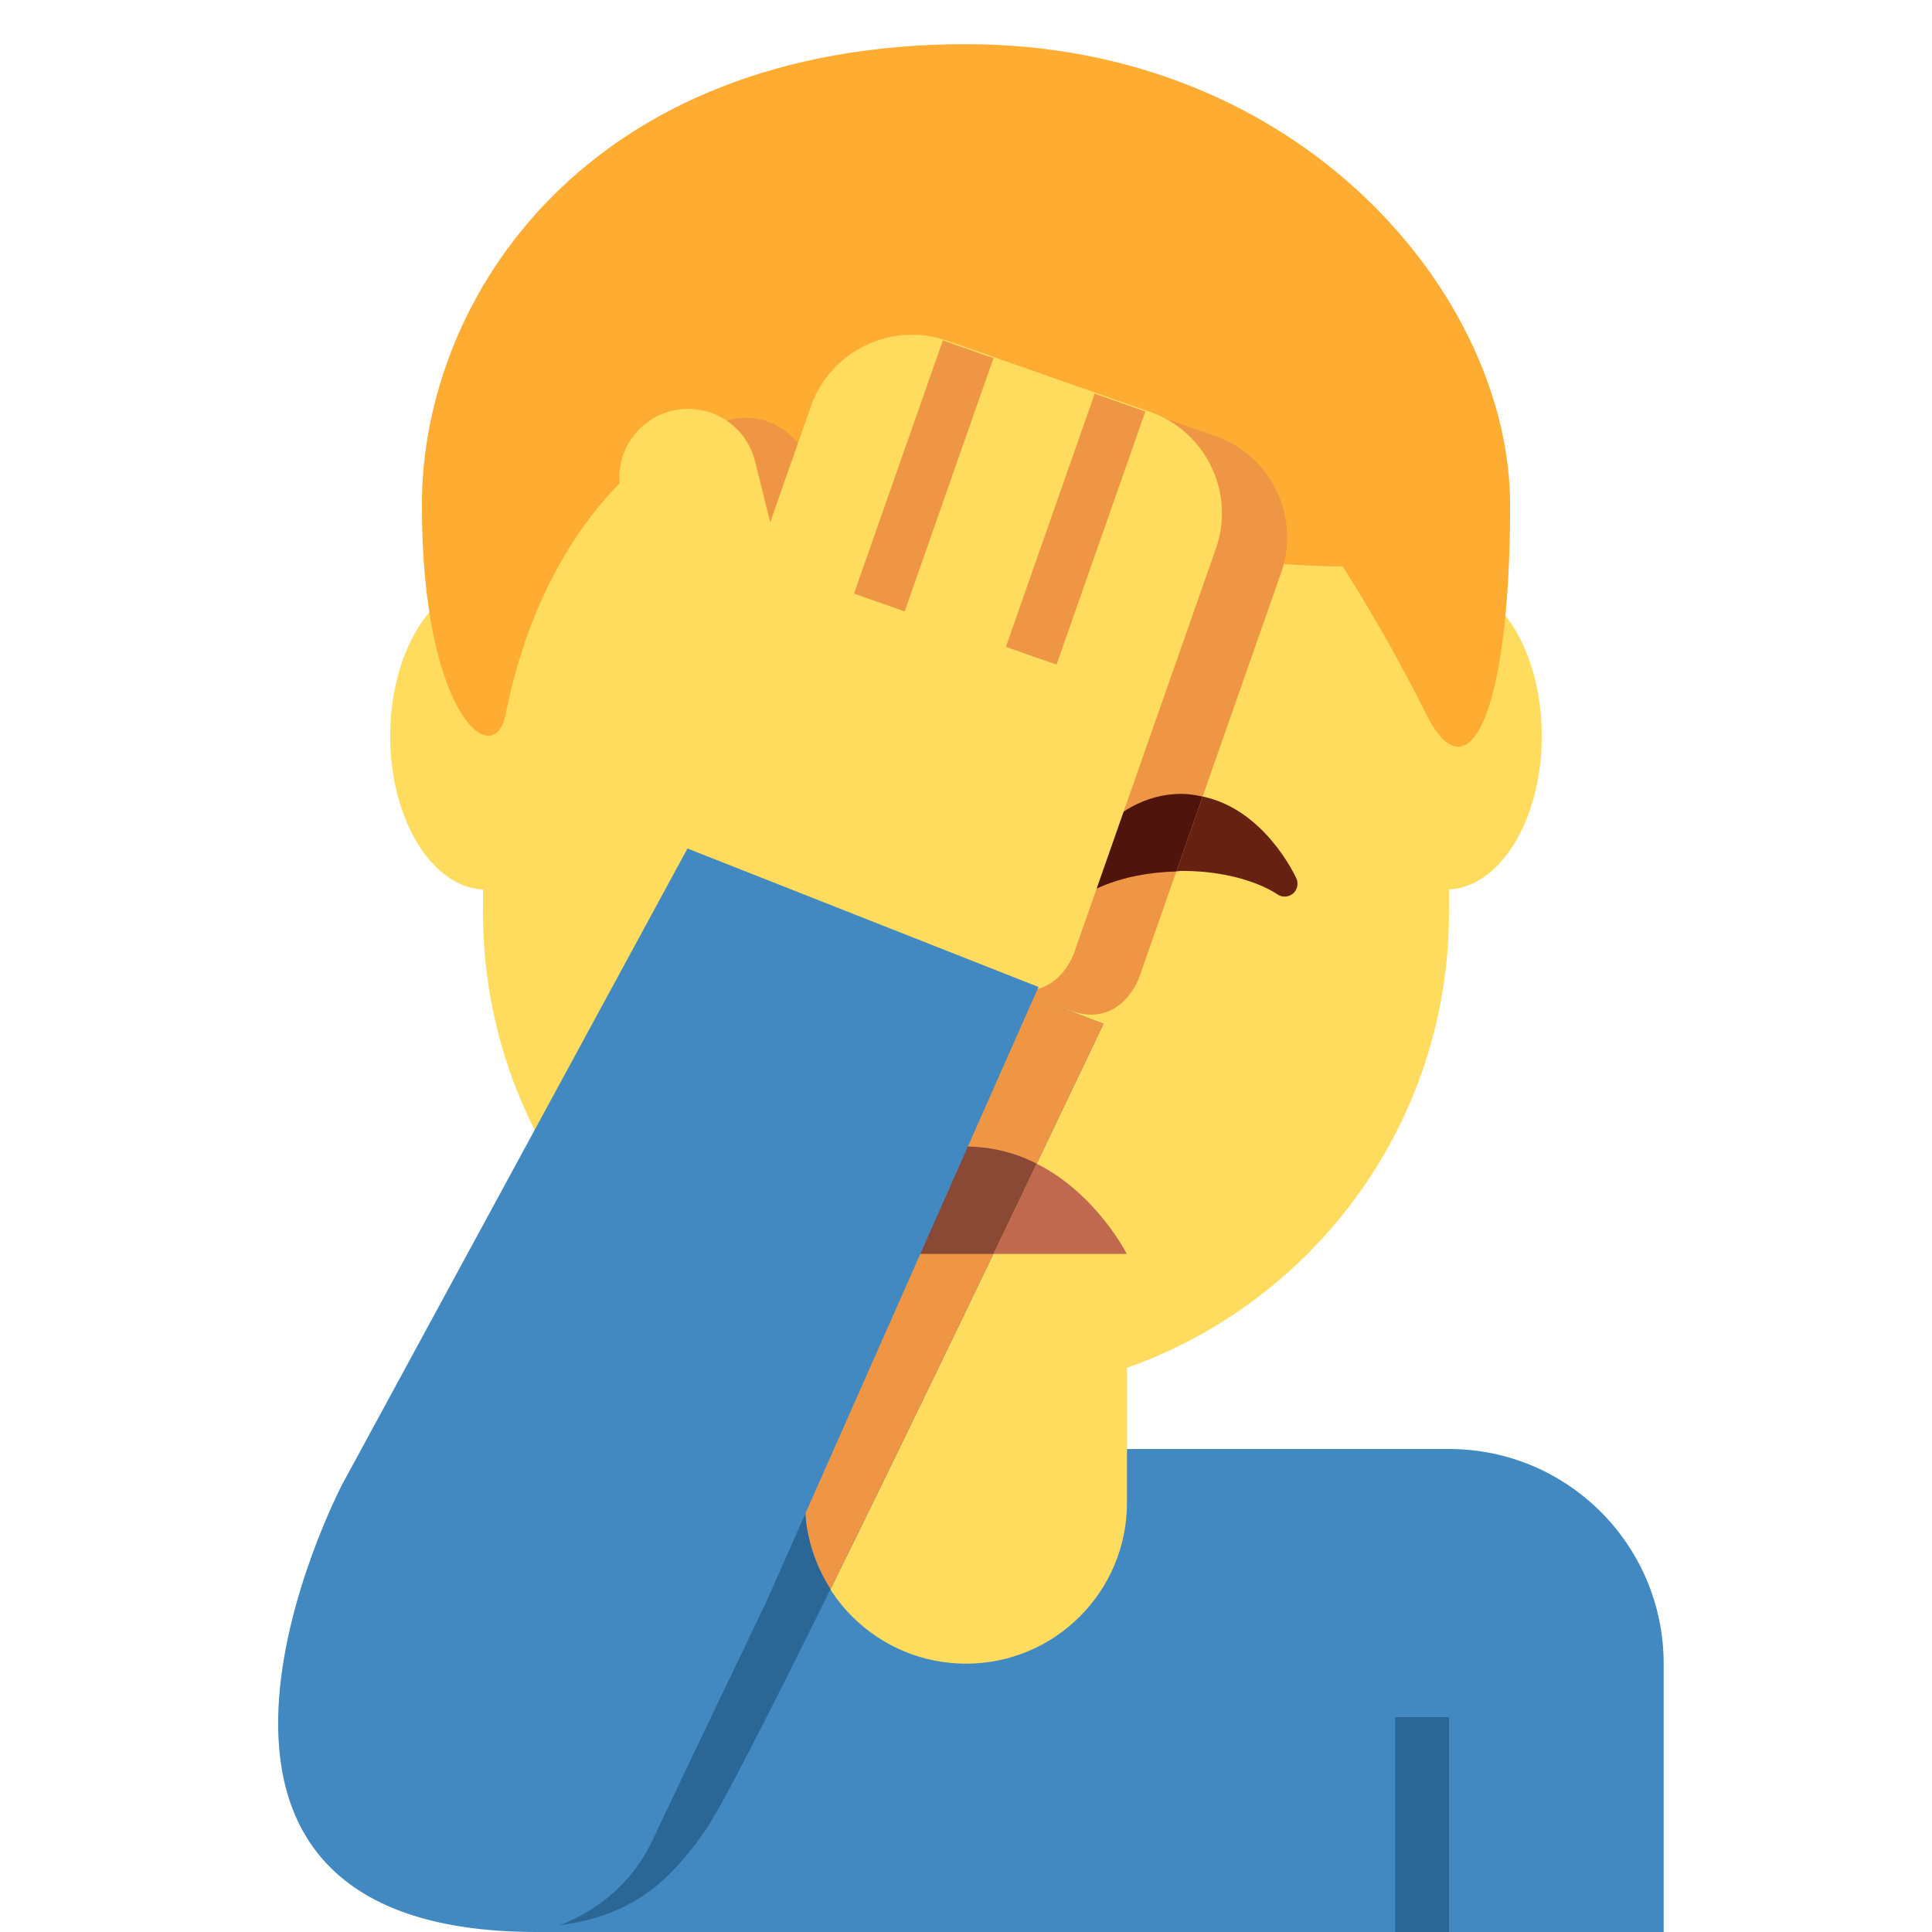
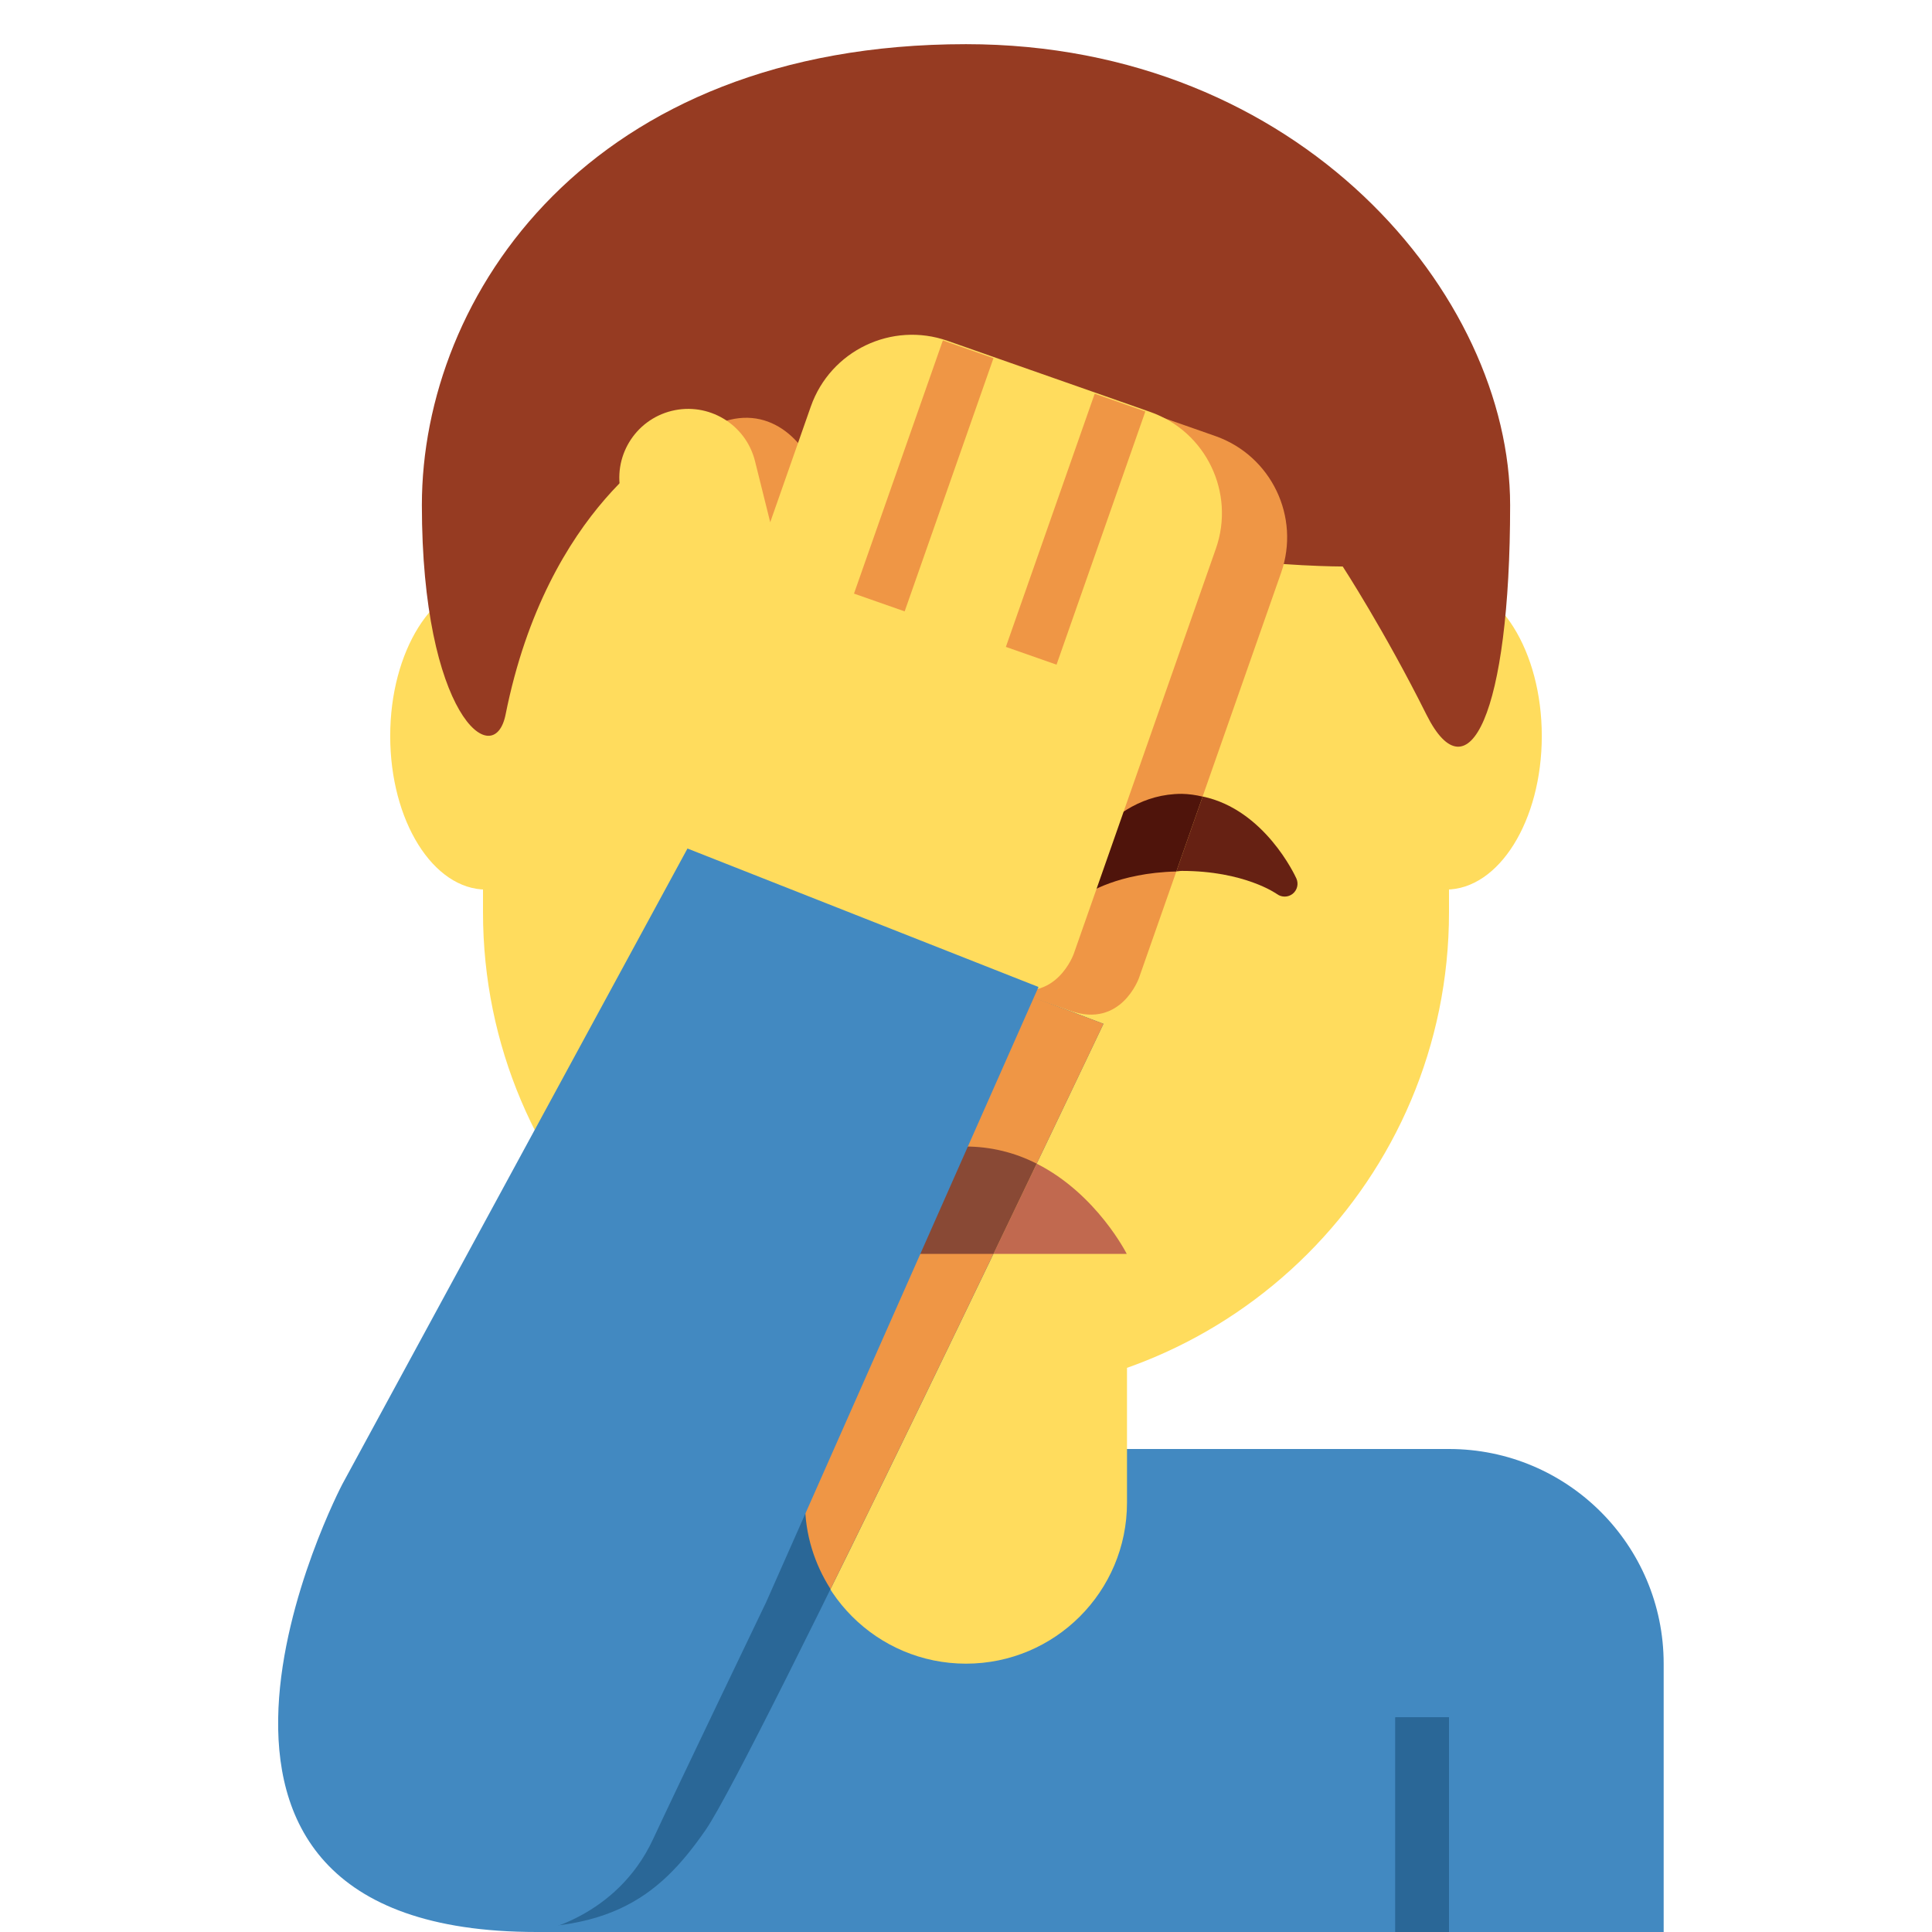
<svg xmlns="http://www.w3.org/2000/svg" width="1em" height="1em" viewBox="0 0 36 36">
  <path fill="#4289c1" d="M27 27H10v9h21v-5a4 4 0 0 0-4-4" />
  <path fill="#2a6797" d="M26 32h1v4h-1z" />
  <path fill="#ffdc5d" d="M9 5.938V17c0 4.971 4.029 9 9 9s9-4.029 9-9V6.25z" />
  <path fill="#c1694f" d="M19 19.5h-2a.5.5 0 0 1 0-1h2a.5.5 0 0 1 0 1" />
  <path fill="#ffdc5d" d="M10.847 13.715c0 1.58-.8 2.861-1.788 2.861s-1.788-1.281-1.788-2.861c0-1.58.801-2.861 1.788-2.861s1.788 1.281 1.788 2.861m17.882 0c0 1.58-.8 2.861-1.788 2.861s-1.788-1.281-1.788-2.861c0-1.58.8-2.861 1.788-2.861s1.788 1.281 1.788 2.861" />
-   <path fill="#ffac33" d="M18 .823c-7.019 0-10.139 4.684-10.139 8.588c0 3.903 1.343 4.986 1.56 3.903c.78-3.903 3.12-5.101 3.12-5.101c4.68 3.904 3.9.781 3.9.781c4.679 4.684 2.34 0 2.34 0c1.56 1.562 6.239 1.562 6.239 1.562s.78 1.198 1.559 2.759c.78 1.562 1.56 0 1.56-3.903c0-3.905-3.9-8.589-10.139-8.589" />
+   <path fill="#963b22" d="M18 .823c-7.019 0-10.139 4.684-10.139 8.588c0 3.903 1.343 4.986 1.56 3.903c.78-3.903 3.12-5.101 3.12-5.101c4.68 3.904 3.9.781 3.9.781c4.679 4.684 2.34 0 2.34 0c1.56 1.562 6.239 1.562 6.239 1.562s.78 1.198 1.559 2.759c.78 1.562 1.56 0 1.56-3.903c0-3.905-3.9-8.589-10.139-8.589" />
  <path fill="#ffdc5d" d="M15 24v4a3 3 0 1 0 6 0v-4z" />
  <path fill="#2a6797" d="m18.734 18.386l1.827.691s-6.529 13.746-7.413 15.022c-.884 1.276-1.87 2.055-4.57 1.76zM26 32h1v4h-1z" />
  <path fill="#ef9645" d="M13.513 7.846c.945-.291 1.598.508 1.77 1.195l.284 1.14l.756-2.155a2 2 0 0 1 2.549-1.225l3.774 1.324a2 2 0 0 1 1.225 2.549l-2.648 7.549s-.331.944-1.275.613l-5.662-1.986l-.613-1.275l.345-.984l-1.226-4.929c-.17-.688.044-1.607.721-1.816" />
  <path fill="#662113" d="M24.157 16.371c-.026-.058-.596-1.288-1.747-1.529l-.49 1.395c.037-.001.063-.009.101-.009c1.162 0 1.76.422 1.774.432a.241.241 0 0 0 .292-.005a.24.24 0 0 0 .07-.284" />
  <path fill="#4f140b" d="M22.021 14.792c-1.417 0-2.107 1.515-2.136 1.58a.238.238 0 0 0 .069.283c.084.068.204.07.292.007c.005-.004.578-.397 1.673-.423l.49-1.395a1.79 1.79 0 0 0-.388-.052" />
  <path fill="#c1694f" d="M20.995 23.364s-.56-1.117-1.678-1.681c-.246.514-.516 1.078-.807 1.681z" />
  <path fill="#ef9645" d="m18.734 18.386l-1.9 3.234l-1.024 1.744l-1.16 1.974L15 28c0 .594.178 1.144.476 1.61c.98-1.986 2.097-4.295 3.035-6.246l.807-1.681c.741-1.547 1.244-2.606 1.244-2.606z" />
  <path fill="#894935" d="M19.317 21.683a2.896 2.896 0 0 0-1.322-.319c-.438 0-.819.107-1.161.256l-1.024 1.744h2.701z" />
  <path fill="#ffdc5d" d="M12.513 7.657a1.284 1.284 0 0 1 1.555.934l.284 1.14l.756-2.155a2 2 0 0 1 2.549-1.225l3.774 1.324a2 2 0 0 1 1.225 2.549l-2.648 7.549s-.331.944-1.275.613L13.072 16.4l-.613-1.275l.345-.984l-1.226-4.929a1.283 1.283 0 0 1 .935-1.555" />
  <path fill="#ef9645" d="m18.743 12.054l1.655-4.718l.944.331l-1.655 4.718zm-2.83-.993l1.656-4.718l.943.331l-1.655 4.718z" />
  <path fill="#4289c1" d="M14.278 29.85s-1.719 3.579-2.107 4.416C11.484 35.75 10 36 10 36c-8 0-3.622-8.343-3.622-8.343l6.432-11.846l6.541 2.58z" />
</svg>
